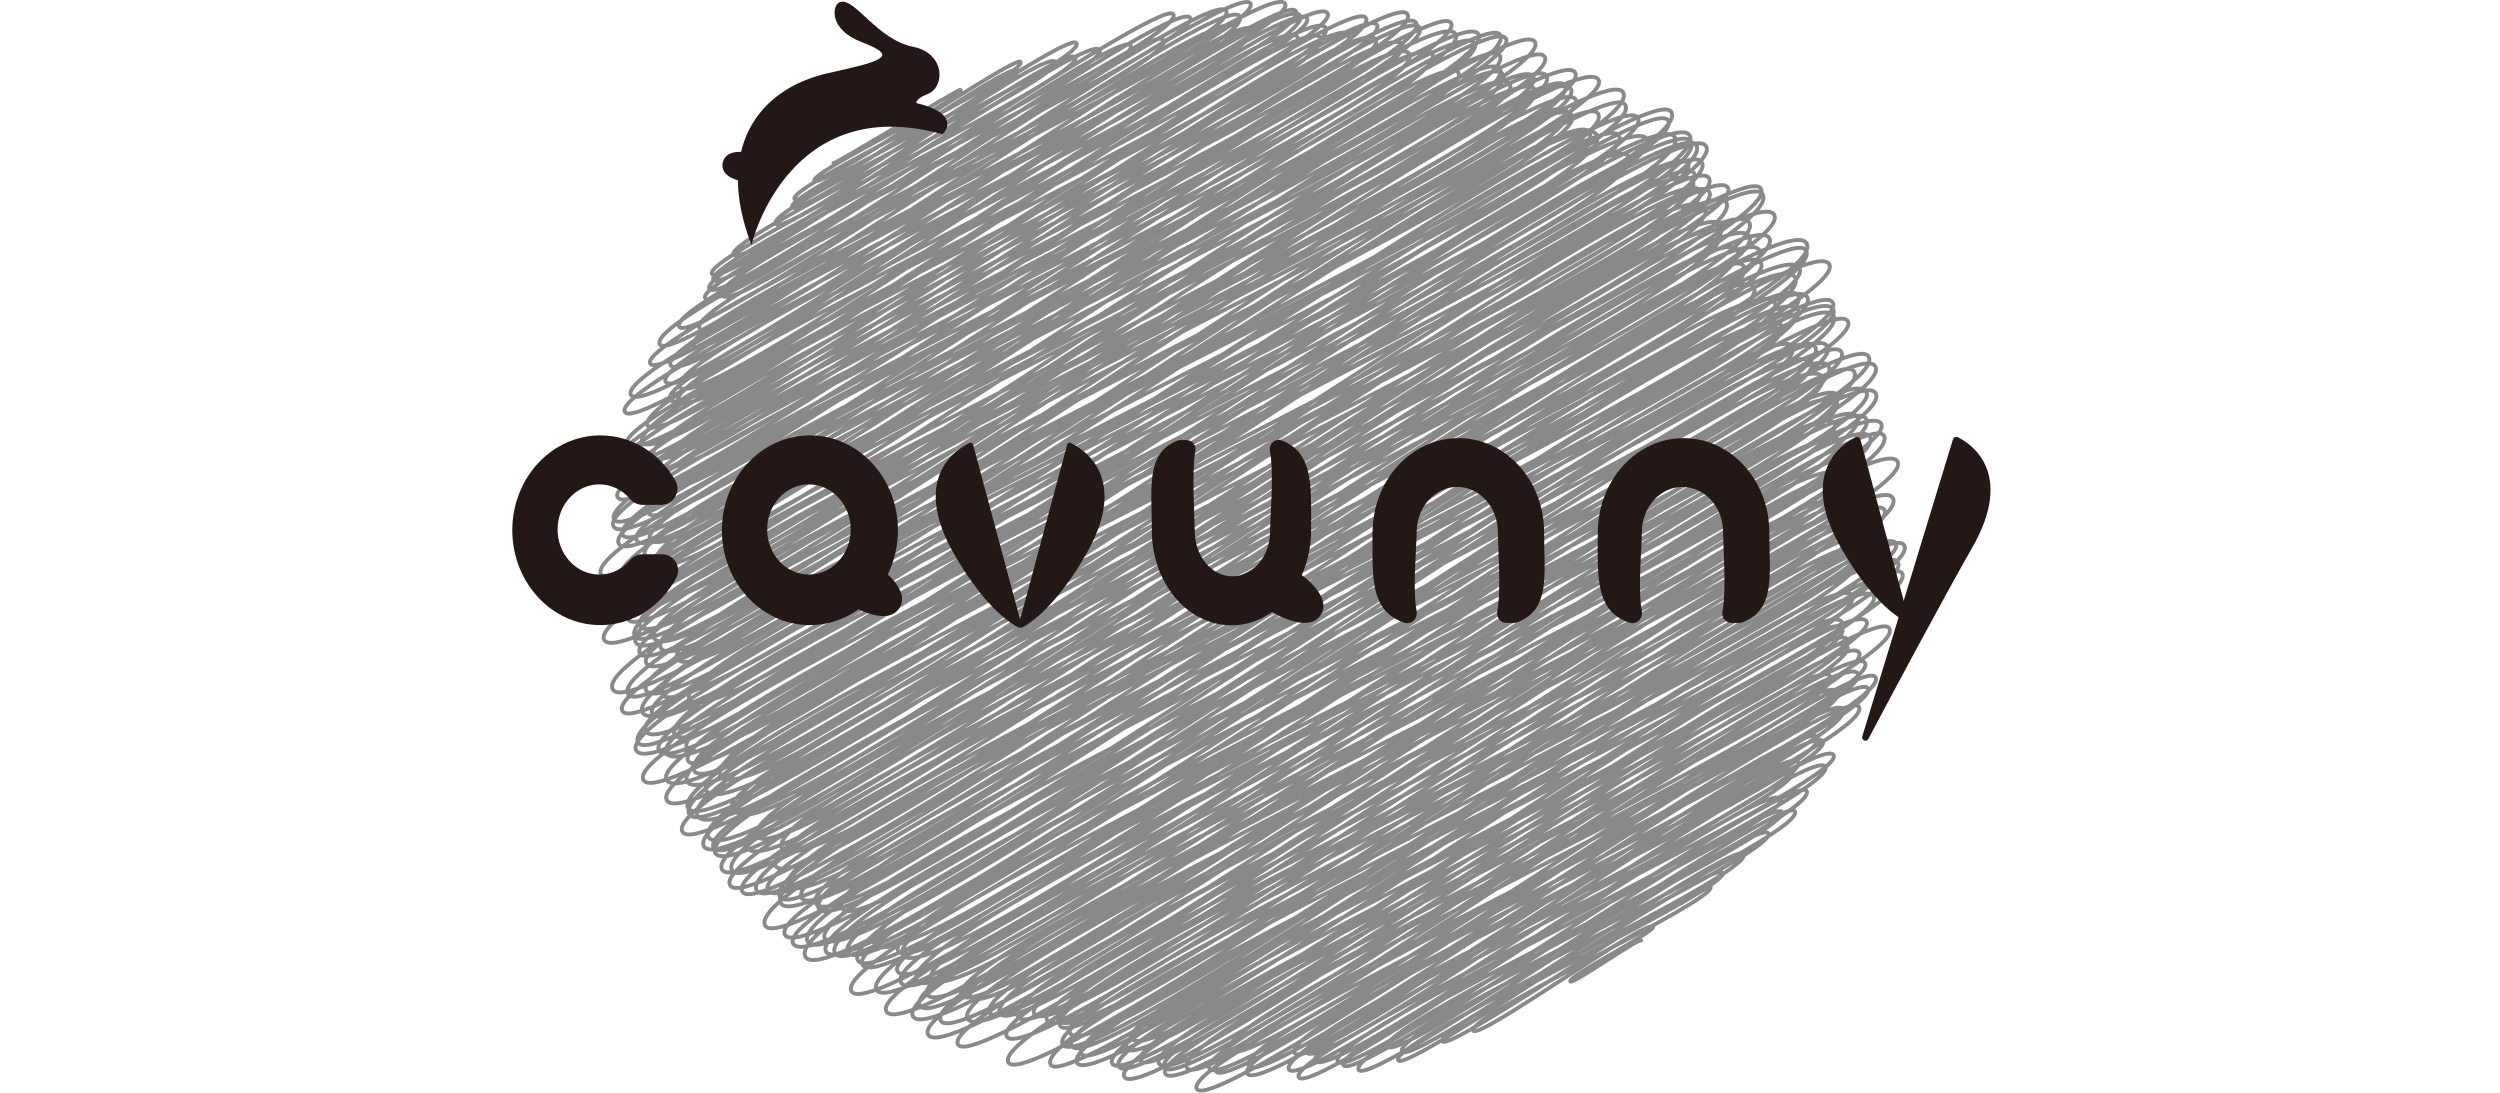
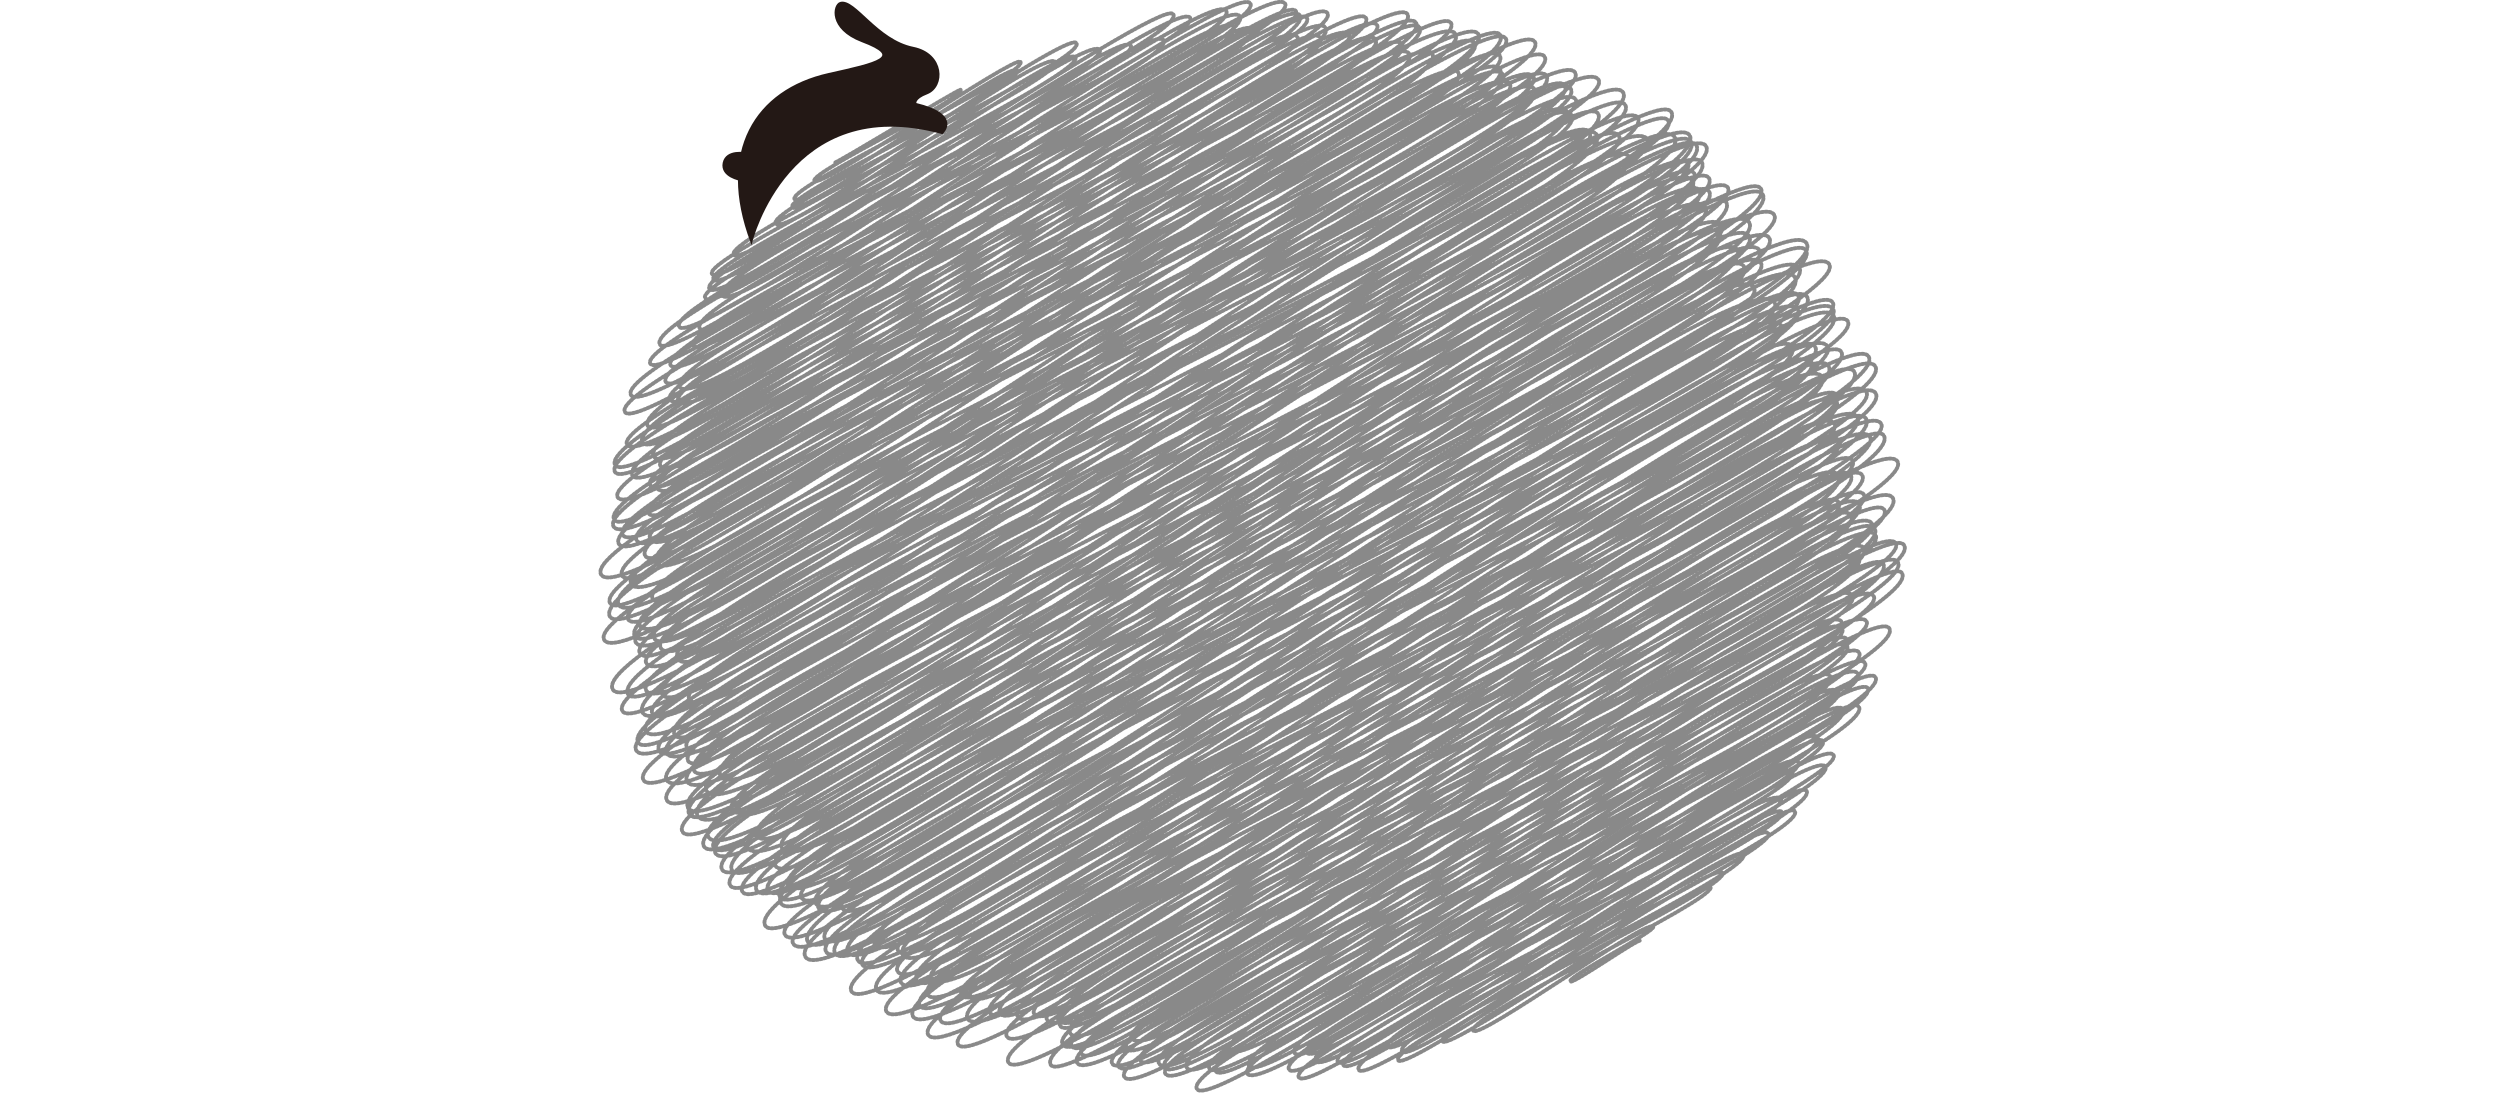
<svg xmlns="http://www.w3.org/2000/svg" version="1.1" id="レイヤー_1" x="0px" y="0px" viewBox="0 0 1281 559.8" style="enable-background:new 0 0 1281 559.8;" xml:space="preserve">
  <style type="text/css">
	.st0{fill:none;stroke:#898989;stroke-width:2;stroke-linecap:round;stroke-linejoin:round;}
	.st1{fill:#231815;stroke:#231815;stroke-miterlimit:10;}
+ 	@keyframes rabbitJump {
+ 		0%, 72%, 100% { transform: translateY(0px); }
+ 		15% { transform: translateY(-22px); }
+ 		30% { transform: translateY(4px); }
+ 		45% { transform: translateY(-12px); }
+ 		60% { transform: translateY(2px); }
+ 	}
+ 	/* Hop from 'a' circle bottom (≈315px below natural pos) to upper-left natural pos */
+ 	@keyframes rabbitRunHeader {
+ 		0%   { transform: translate(-15px, 233px); opacity: 0; }
+ 		5%   { transform: translate(-15px, 233px); opacity: 1; }
+ 		15%  { transform: translate(-13px, 144px); }
+ 		25%  { transform: translate(-10px, 155px); }
+ 		28%  { transform: translate(-10px, 162px); }
+ 		33%  { transform: translate(-10px, 151px); }
+ 		45%  { transform: translate(-8px, 67px); }
+ 		55%  { transform: translate(-5px, 78px); }
+ 		58%  { transform: translate(-5px, 85px); }
+ 		63%  { transform: translate(-5px, 75px); }
+ 		75%  { transform: translate(-3px, -11px); }
+ 		88%  { transform: translate(0px, 4px); }
+ 		93%  { transform: translate(0px, -1px); }
+ 		100% { transform: translate(0px, 0px); }
+ 	}
+ 	#rabbitWrapper {
+ 		animation: rabbitRunHeader 2s linear 3.5s both;
+ 	}
+ 	#rabbit {
+ 		animation: rabbitJump 2.2s cubic-bezier(0.4, 0, 0.2, 1) 5.5s infinite;
+ 		transform-box: fill-box;
+ 		transform-origin: center bottom;
+ 	}
</style>
+   <defs>
+     <clipPath id="textReveal">
+       <rect x="0" y="0" width="0" height="559.8">
+         <animate attributeName="width" from="0" to="1281" dur="2.5s" begin="2.5s" fill="freeze" calcMode="spline" keySplines="0.4 0 0.2 1" keyTimes="0;1" />
+       </rect>
+     </clipPath>
+   </defs>
  <g id="_背景">
-     <path class="st0" d="M427.1,83.6c0.5,0.8,64.6-38.4,65.1-37.6c2.6,4.6-77.5,42.2-74.9,46.7s103.4-64.9,105.6-61   c3.9,6.7-119.5,63.9-115.8,70.3c3.4,5.9,111.1-71.5,114.3-66c3.9,6.8-119.3,63.7-115.5,70.2c4,6.9,141.5-91.3,145.7-84.1   c5.4,9.3-159.2,83.9-154.2,92.5s138.4-91.5,143.4-82.8s-170,89.9-164.9,98.7S545.9,20.7,551,29.4c5.7,9.8-191.6,101.5-186.2,110.9   c5.8,10.1,192.5-125.4,198.7-114.7s-203.9,107.6-198,117.8S595.4-2.8,601.2,7.3C609.2,21.1,356,135,363.5,148   C370,159.3,573.3,12.8,579.4,23.3c6.8,11.8-224.5,118.4-218.1,129.4c7.5,13,241.1-156.5,248.6-143.5c7,12.2-248,128.4-240.1,142.1   C377.4,164.5,589,8.2,596.2,20.6c8.1,14-256.3,132.7-248.2,146.8C355.6,180.7,619.9-9.1,628.3,5.5c9.6,16.7-300.2,153.7-290.2,171   c8.3,14.3,294-189.6,302.6-174.7c8.9,15.4-291.2,150.7-282.2,166.4C367,183,626.3-7.3,635.3,8.4c10,17.4-310.9,162.7-302.1,177.9   c8.5,14.7,290-188.3,299-172.6c9.5,16.5-285.5,148.7-277,163.4S649-14.6,658.5,1.9c9.2,16-324.2,169.1-314.9,185.2   S632.9-0.1,641.7,15.1c9.9,17.2-329,168.8-318.4,187.3C333.6,220.2,655.3-9.4,664,5.7C674.6,24,331.2,178.5,341.1,195.6   c9.8,16.9,314.6-205.7,325-187.6c11.3,19.6-356.4,184.9-345.9,203.1C329.7,227.6,660.1-7.3,669.7,9.3s-332,170.8-321.4,189   S670-10.9,680.2,6.8S333.5,187.7,343.3,204.7C354,223.2,653.7-0.2,664.8,19C675,36.7,337.3,187.9,347.6,205.7   C358.1,224,668.5-4.4,679.2,14.2c12,20.9-359.1,183.6-347.3,204C342.1,235.8,665.6,0.4,676.5,19.3c12.1,21-365.8,190.2-355.2,208.5   C332.6,247.3,689.7-8.3,699.9,9.2c11.9,20.6-383.4,195.4-370.7,217.5c11.1,19.3,351.1-227.8,362-209   c11.3,19.6-388.9,198.2-376,220.6C326.6,258.1,694.9-5.6,705.6,12.8c11.4,19.8-403.5,206.5-390.5,229   C326.9,262.3,709.8-12.5,721.2,7.3c12.7,22-399,204.5-386.3,226.5c12.6,21.8,358.2-234,370-213.6c12.3,21.2-393.2,202-380.9,223.4   C336.3,265,713.5-9.2,725.6,11.7c13,22.5-399,206.6-387.2,227c12.5,21.7,377.3-245,389-224.6c13.2,22.8-423.1,219.6-410.9,240.7   S706,1.1,718.5,22.7s-396.8,206-385.3,225.9C344.7,268.5,732.1-8,743.5,11.8c12.8,22.1-418.9,217.4-406.8,238.3   C350.1,273.4,709.3,5.5,722.1,27.6c13.6,23.5-421,215.1-407.4,238.7C326.7,287.1,732-6.5,745.8,17.4   C760.3,42.6,300.1,245,314.4,269.8c13.9,24,406.3-265,419.5-242.2C747.7,51.5,320.3,242.3,332.3,263   C344.2,283.6,744.1-5.9,757.5,17.5c15.2,26.3-452,232.9-438.4,256.6C332.4,297,742-1.5,755.6,22.1   c13.8,23.8-453.1,231.4-438.5,256.6c13.6,23.6,439-282.6,451.6-260.8C784,44.3,313,254,326.2,276.9C340.7,302,758.5-2.8,771.6,19.8   C785.3,43.6,320.2,254,333.1,276.4c13.5,23.5,401.7-260.9,414.2-239.1C760.8,60.5,293.1,268.6,308,294.4S755.5,5.9,768.5,28.5   c14.8,25.6-452.3,231.4-437.9,256.3C343.6,307.3,773-1.9,786.5,21.5C801,46.6,304,269.4,318.8,295.1   c12.8,22.2,435.8-283.9,449.8-259.7C783.3,61,321.2,262.5,336.2,288.5c14,24.2,420-274.4,433.8-250.5   c15.4,26.8-460.2,237.9-446.6,261.3C338.6,325.6,777.9,5.5,791.5,29.1c14.8,25.5-494,253.7-478.9,280   c12.9,22.4,446.6-290.9,461-266.1S301.5,283,317,309.9c15.3,26.5,454.6-295,468.7-270.6C800,64.1,296.3,287.8,312.5,315.9   c14.7,25.5,466.3-300.7,479.9-277.1c15.8,27.5-471.3,244.8-458,267.9c13.9,24.1,437.2-286.4,451.9-260.9   c15.6,27.1-478,248-464.4,271.6c13.8,23.9,470.9-305.1,485.2-280.2c15.6,27-513,264-497.5,290.7S788.4,20.5,801.9,43.8   c14.7,25.4-488.4,251.9-473.9,277C343.1,347,789.8,19.4,804.9,45.6C819.8,71.5,309.1,298,325.3,326   c14.6,25.3,478.2-312.2,493.8-285.1c14.4,24.9-509.2,260.8-493.3,288.3S793,26,807.4,51c13.9,24.1-487.7,249.4-472.2,276.1   s453.6-294.5,467.7-270c15.6,27.1-490,251.7-475,277.7c14.2,24.7,461.6-303.2,477.5-275.7c14.4,25.3-482.4,246-466.8,273   c16,27.8,477.7-311.4,493.1-284.7c17,29.4-515.2,267.1-500.5,292.5C346.7,366.8,805,34.2,818.9,58.3   C835.4,87,296.8,323.6,314,353.3c15.7,27.2,504.1-325,518.8-299.5C849,81.8,330.7,309,347.2,337.6c15.4,26.6,452.8-295,467.3-269.8   c16.1,27.9-509.1,259.4-492.7,287.9C336,380.4,801.6,40.4,818.2,69.1S316.3,328.3,331.1,353.8c16.1,27.9,493.6-318.7,508.2-293.4   c15.6,27-535.7,277.3-520.4,303.9c14.4,24.9,496.1-320,510.6-294.8c16,27.8-506.2,258.5-490.1,286.4   c15.2,26.4,502.4-323.8,517-298.5c17.9,31-545.1,276.6-527.1,307.8c16.8,29.1,511.3-328.1,525.5-303.4   c15.3,26.5-535.6,277.8-520.5,304c14.9,25.9,493-323.5,509.8-294.4c15.4,26.7-505.4,261.9-490.9,286.9   c16.2,28,466.1-304.8,481.5-278c16.2,28-519.2,267.8-503.8,294.4c16.5,28.5,510.7-333.2,527.3-304.4   c17.4,30.1-548.4,280.4-531.2,310.2c14.8,25.7,522.4-339.6,538.8-311.1c18.5,32.1-556.5,286-539.8,315.1   c17.1,29.7,524.5-339.5,540.4-312c18,31.2-537.5,275-520.7,304.1c14.6,25.2,508.7-327.7,523.5-302.2   C887.4,106,321,355.9,337.7,384.7c16,27.7,520.7-337.2,536.5-309.8c17.5,30.4-548.7,283.2-532.7,311   c17.2,29.8,508.8-327.4,523.4-302.2S336,355.7,352,383.3c16.5,28.9,504.6-326.7,520-300.2c17.9,31.1-558.6,288.4-542.3,316.6   C345.4,427,853.3,63.2,868.1,88.8c16.8,29.1-530.6,274.9-515.5,301.1C367.3,415.3,850,62.7,867.3,92.7s-542.1,278.5-525.7,307   c17.2,29.8,519-334.5,534.1-308.4c16.6,28.8-537.3,273.8-520,303.7c15.6,27.1,500.1-323.3,515.1-297.4   c17,29.5-535.5,273.8-518.7,302.9c17.1,29.6,508.4-328.8,523.7-302.3c16.9,29.2-550.9,282.7-534.1,311.9   C358.4,439,870.2,69.9,885.4,96.2c15.1,26.1-533.6,271.4-516.2,301.5S856.4,76.1,873.8,106.2c17.5,30.3-529.5,268.3-511.8,299   S869.2,77.1,884.5,103.6c18.4,31.9-549.6,279.8-531.9,310.5c16.5,28.5,534.8-343.2,549.7-317.4C919.2,126,335,385.9,353.2,417.2   c16.5,28.5,533.8-345.7,550-317.6c18.5,32.1-563.9,286.9-545.7,318.5S865,85.8,882,115.4c17.4,30.2-548.8,282.3-532.3,310.8   c15.3,26.5,516-333.5,531.4-306.8C898.2,149,360.1,389.2,375,415c15.8,27.3,503.6-331.6,521.3-301   c17.8,30.7-534.7,272.1-517.3,302.1c14.8,25.7,513.6-334.7,530.1-306C925.7,139,346.2,400,363,428.9   C380.5,459.2,879.2,91.5,896.3,121c17.2,29.9-553.2,282.3-535.6,312.7c16.2,28.1,513.7-333.1,529.5-305.7   c17.7,30.6-540,279.6-524.5,306.3S889.7,92.8,906.6,122s-557.2,285.2-540,315.2c16.3,28.2,517.9-338.5,535-308.9   c15.3,26.4-529.2,273.4-513.8,300.1c15.1,26.1,490.7-317.9,505.7-292c17.6,30.5-526,270.9-510.3,298.1   c17.1,29.6,501.9-329.5,519.1-299.7C918,162,352.8,415.8,370,445.6c15.9,27.6,538.2-351.3,555.7-320.9   c18.5,32-568.7,289.9-550.6,321.3c15.2,26.3,535.3-343.8,550.3-317.7c17.3,30-541.6,277-524.7,306.4s481.3-316.2,498-287.4   c16.5,28.6-540.8,278.1-524.6,306.3C389.7,480.7,904.5,107,922,137.3c16.5,28.5-540.2,279.4-524.6,306.4   c15.2,26.4,504.7-332.1,522.3-301.6c18.7,32.4-555.9,286-539.3,314.8c15,26,540.6-349.9,556.9-321.5   c16.3,28.2-567.1,290.5-549.6,320.8c16.4,28.4,504-331.8,521.6-301.2c16.2,28.1-531.2,274.8-515.8,301.3   c15.2,26.4,512-332.4,527.9-304.8c16.6,28.8-533.2,275-517.5,302.2C420,481.5,909.8,124.1,926,152.2   c17.1,29.6-543.7,277.5-526.4,307.4c15.1,26.2,505.4-329.1,521.6-301.1c16.6,28.7-539.1,273.2-521.1,304.3   c16.5,28.5,495.1-326.4,512.6-296C929,195,395.1,433,410.7,460.1c15,26,513.3-331.2,528.4-305.1c16.1,27.8-564.9,288.3-547,319.3   c15.5,26.8,530.3-345.1,547.2-315.9C955,185.6,402.4,435.9,418,462.9c16.9,29.3,504.6-330.4,521.5-301.1   c17,29.4-535.8,276.1-520,303.7c15,26,484.2-313.4,498.8-288c17,29.4-531.4,274.9-516.1,301.5c15.9,27.5,529.8-340.2,544.6-314.4   c15.4,26.6-532.4,271-515.2,300.9c14.5,25.2,482.5-315.5,498.5-287.8c17.5,30.4-539,279.3-523.7,305.8   c16.9,29.2,512.8-335.9,530-306c16.3,28.2-540,274.8-522.5,305.1c16,27.7,497.4-326.1,514.3-296.9c15.1,26.1-521,268.4-505.5,295.3   c15.1,26.2,506.1-326.3,520.8-300.7c16.5,28.6-549.1,278.4-530.8,310c16.6,28.8,507.6-331.5,524.3-302.7   c17.8,30.8-530.4,271.2-513.7,300.1c15.2,26.3,493.8-323.3,510.3-294.6s-523.2,265-505.7,295.4c15.4,26.6,514.2-332.4,529.6-305.8   c17.3,30-539.8,276.5-523,305.4c14.7,25.5,501-323.1,515.6-297.7c17.2,29.8-517.2,267-502,293.3c16.9,29.2,497.1-323.1,512.8-296   c17.2,29.8-539.4,273.1-521.3,304.4c15.3,26.5,487.2-314.7,501.7-289.6c14.9,25.9-514.1,266.4-499.4,291.8   c15.2,26.3,482.9-316.4,499.2-288.2c14.2,24.6-494.9,257-480.9,281.1c14.7,25.4,479.5-315.1,496.1-286.4   c15.6,27-509.7,260.8-493.7,288.5s482.9-314.8,498.5-287.8c17.2,29.8-541.2,278.1-524.8,306.5c15,25.3,488.7-316.9,503.7-291   c14.2,24.5-494.1,256.5-480.1,280.7c15.6,27.1,475.4-312.4,491.8-284S432.5,478.4,449.2,507.3c15,26,491.2-320.1,507-292.7   c17.1,29.7-510.4,261.4-494.5,288.9c15.4,26.7,466.4-302.6,480.8-277.6c14.2,24.6-488.5,249.3-472.8,276.5   c14.9,25.7,478.7-312.2,494.2-285.3c14.6,25.3-501,259.9-486.7,284.5c15.4,26.7,465.2-305.1,481-277.7s-519.3,267.8-504,294.4   c15.4,26.6,497.5-318.6,511.1-295.1c16.9,29.2-504.6,261.1-490.1,286.4c14.6,25.4,460.4-297.3,474-273.7   c15.1,26.2-492.8,253.7-477.9,279.4c14.2,24.6,455.1-298.9,470.8-271.8c16.3,28.3-489.9,250.2-474.3,277.3   c15.3,26.6,467.1-300.5,480.5-277.4c15.6,27-468.9,243.4-455.6,266.5s447.5-290.5,461.5-266.4c15,26-471,242.8-456.9,267.3   c13.6,23.6,459.8-300.7,475-274.3C987.5,262.7,467.2,497.3,482,523c14.1,24.4,445.9-290.1,460.1-265.6   c15.2,26.3-481.3,247.1-466.5,272.8S941.2,229.6,955,253.4c13.9,24-474.2,242.6-459.2,268.6s442.6-288.7,456.9-263.8   c15.3,26.6-459.5,236.6-445.6,260.7c12.8,22.2,427.7-278.6,441.4-254.9c15.1,26.1-450.8,229.8-436.1,255.3   c13,22.5,442.4-290.3,457.5-264.1c16.4,28.4-493,255.8-479,280c12.7,22.1,461.3-296.9,474.6-274c14.3,24.9-458.9,234.1-444,259.8   c13.8,23.9,422.8-278.4,437.7-252.7C972.1,291,517.5,498,529.9,519.5c13.2,22.8,416.7-272.9,430.7-248.6   c15.2,26.4-458.3,236.6-444.7,260.2c13.1,22.6,431.6-280.3,445.1-257c14.2,24.5-436.8,227.1-424.5,248.5   c13.9,24.1,405.3-264.6,418.6-241.7c13.4,23.3-426.4,218.3-412.8,241.8c14.3,24.9,397-259.3,410.1-236.8   c13.7,23.8-423.3,215.2-409.2,239.7c12.4,21.5,415.7-268.9,428.2-247.2c13.3,23.1-468.8,241.6-454.7,266   c12.9,22.3,445.8-287.9,459-265c14.8,25.7-440.9,226.6-427.3,250.1c13.3,23,404.7-261.1,416.6-240.5   c14.4,25-434.1,222.6-420.5,246.2c13,22.5,414.5-270.5,428-247.1c14,24.3-436.4,225.5-423.4,247.9C561,556.6,936.3,283.1,949,305.1   c13.6,23.5-424.8,216-410.6,240.5c11.4,19.7,424.7-271.9,436.2-251.9c14.5,25-433.2,224.2-420.5,246.2   c11.5,19.9,392.8-257.4,406-234.4c12.1,20.9-421.5,215.9-408.2,239.1C564.4,566,931,296.7,943.7,318.7   c12,20.8-374.9,193.8-363.6,213.4c12.4,21.5,352-230.5,363.8-210c11.2,19.3-379,193.7-366.7,215.2c11,19,367.2-239.6,379.2-218.9   C967.7,338,557.7,523.9,569.9,545c11.3,19.6,365.5-236.5,376.5-217.4c11.2,19.5-385.2,198.2-373.2,218.9   c11.1,19.3,362.6-234.1,373.3-215.5c11.2,19.4-372.9,193.7-362.1,212.5c10.4,18.1,372.5-240.9,383.7-221.5   c13.1,22.7-404,209-392,229.8c11.4,19.7,365-237.3,376.5-217.4c11.6,20-370.4,190.3-358.7,210.6c11.5,19.9,333.3-216.9,343.9-198.5   c11.4,19.8-352.2,181.4-341.2,200.5c10.6,18.4,348.5-225.5,359-207.3c11,19.1-369.1,192.1-358.5,210.4   c11.3,19.6,343.6-224.4,354.9-204.9c10.6,18.4-355.7,181.4-343.8,202c10.1,17.5,322.5-211.8,333.6-192.6   c9.4,16.3-322.2,165.6-311.8,183.5C639.9,555.3,951.7,331,961,347c11.4,19.8-351.2,183.3-341.3,200.5   c9.6,16.7,328.5-210.3,337.4-194.8C966.9,369.8,613,531.5,623,548.9c8.9,15.4,312.3-201.1,321.3-185.5   c10.8,18.7-341.6,176.1-331,194.6c9.4,16.3,330.2-211.4,339.2-195.8c10.8,18.7-322.7,166.4-312.6,184   c8.7,15.1,282.6-183.6,291.5-168.3c9.2,16-301.5,156.4-292.3,172.2c9.1,15.8,286.8-184.3,294.9-170.3   c8,13.9-279.7,144.1-270.7,159.7c8,13.9,250.2-162.7,258.1-149S662.1,526.2,669.6,539.3s240.4-158,248.7-143.6   c7.5,13-266.5,137.1-257.8,152.3c7.9,13.7,270.6-175.6,279-161.1c8.1,14-274,141.7-265.4,156.7c7.7,13.3,253.6-164,261.2-150.8   c8.3,14.4-277.7,145.5-269.8,159.2c7.1,12.3,239.3-156,247-142.6c6.8,11.6-234.7,121.3-227,134.6c6.9,11.9,233.6-150.3,240.2-138.7   c8.1,14.1-244.3,128.3-237.3,140.5c6.1,10.6,218.9-139.8,224.7-129.7S704.9,525.9,710.9,536.2c5.8,10.1,203.2-130.2,208.8-120.5   c7.4,12.8-230.9,119.6-223.5,132.5C702.1,558.3,900.3,417,906.1,427c6,10.3-194.1,100.8-187.7,111.8c4.8,8.4,170.2-109.4,175-101.1   c5.9,10.2-182.5,96.1-177,105.6c4.2,7.2,161.5-104.1,166.2-96c4.4,7.7-148.3,77.8-143.4,86.3c3.4,5.8,133.7-85.4,137.3-79.2   c3.8,6.6-125.6,66.6-121.6,73.7c2.8,4.9,89.4-58,92.2-53.2c1.3,2.3-44,25.5-42.5,28c1,1.8,35.4-22.5,36.3-21" />
-     <path class="st1" d="M469.1,53.2c0,0-1.2-2.7,5.9-5.4c8.9-3.5,8.7-20.1-7.1-23.3c-18.8-3.8-30-25.1-37.3-23   c-3.4,1-5.9,13.1,11.1,19.6c21.8,8.2,8.2,11.2-17,16.8c-37.6,8.4-57,39.9-39.7,86c0,0,19-77.2,97.8-55.7   C482.9,68.1,492.8,58.9,469.1,53.2L469.1,53.2z" />
-     <path class="st1" d="M382.3,78.6c0,0-10-2.1-11.5,4.9c-1.4,7,8.7,8.7,8.7,8.7" />
+     <path class="st0" pathLength="1" stroke-dasharray="1" stroke-dashoffset="1" d="M427.1,83.6c0.5,0.8,64.6-38.4,65.1-37.6c2.6,4.6-77.5,42.2-74.9,46.7s103.4-64.9,105.6-61   c3.9,6.7-119.5,63.9-115.8,70.3c3.4,5.9,111.1-71.5,114.3-66c3.9,6.8-119.3,63.7-115.5,70.2c4,6.9,141.5-91.3,145.7-84.1   c5.4,9.3-159.2,83.9-154.2,92.5s138.4-91.5,143.4-82.8s-170,89.9-164.9,98.7S545.9,20.7,551,29.4c5.7,9.8-191.6,101.5-186.2,110.9   c5.8,10.1,192.5-125.4,198.7-114.7s-203.9,107.6-198,117.8S595.4-2.8,601.2,7.3C609.2,21.1,356,135,363.5,148   C370,159.3,573.3,12.8,579.4,23.3c6.8,11.8-224.5,118.4-218.1,129.4c7.5,13,241.1-156.5,248.6-143.5c7,12.2-248,128.4-240.1,142.1   C377.4,164.5,589,8.2,596.2,20.6c8.1,14-256.3,132.7-248.2,146.8C355.6,180.7,619.9-9.1,628.3,5.5c9.6,16.7-300.2,153.7-290.2,171   c8.3,14.3,294-189.6,302.6-174.7c8.9,15.4-291.2,150.7-282.2,166.4C367,183,626.3-7.3,635.3,8.4c10,17.4-310.9,162.7-302.1,177.9   c8.5,14.7,290-188.3,299-172.6c9.5,16.5-285.5,148.7-277,163.4S649-14.6,658.5,1.9c9.2,16-324.2,169.1-314.9,185.2   S632.9-0.1,641.7,15.1c9.9,17.2-329,168.8-318.4,187.3C333.6,220.2,655.3-9.4,664,5.7C674.6,24,331.2,178.5,341.1,195.6   c9.8,16.9,314.6-205.7,325-187.6c11.3,19.6-356.4,184.9-345.9,203.1C329.7,227.6,660.1-7.3,669.7,9.3s-332,170.8-321.4,189   S670-10.9,680.2,6.8S333.5,187.7,343.3,204.7C354,223.2,653.7-0.2,664.8,19C675,36.7,337.3,187.9,347.6,205.7   C358.1,224,668.5-4.4,679.2,14.2c12,20.9-359.1,183.6-347.3,204C342.1,235.8,665.6,0.4,676.5,19.3c12.1,21-365.8,190.2-355.2,208.5   C332.6,247.3,689.7-8.3,699.9,9.2c11.9,20.6-383.4,195.4-370.7,217.5c11.1,19.3,351.1-227.8,362-209   c11.3,19.6-388.9,198.2-376,220.6C326.6,258.1,694.9-5.6,705.6,12.8c11.4,19.8-403.5,206.5-390.5,229   C326.9,262.3,709.8-12.5,721.2,7.3c12.7,22-399,204.5-386.3,226.5c12.6,21.8,358.2-234,370-213.6c12.3,21.2-393.2,202-380.9,223.4   C336.3,265,713.5-9.2,725.6,11.7c13,22.5-399,206.6-387.2,227c12.5,21.7,377.3-245,389-224.6c13.2,22.8-423.1,219.6-410.9,240.7   S706,1.1,718.5,22.7s-396.8,206-385.3,225.9C344.7,268.5,732.1-8,743.5,11.8c12.8,22.1-418.9,217.4-406.8,238.3   C350.1,273.4,709.3,5.5,722.1,27.6c13.6,23.5-421,215.1-407.4,238.7C326.7,287.1,732-6.5,745.8,17.4   C760.3,42.6,300.1,245,314.4,269.8c13.9,24,406.3-265,419.5-242.2C747.7,51.5,320.3,242.3,332.3,263   C344.2,283.6,744.1-5.9,757.5,17.5c15.2,26.3-452,232.9-438.4,256.6C332.4,297,742-1.5,755.6,22.1   c13.8,23.8-453.1,231.4-438.5,256.6c13.6,23.6,439-282.6,451.6-260.8C784,44.3,313,254,326.2,276.9C340.7,302,758.5-2.8,771.6,19.8   C785.3,43.6,320.2,254,333.1,276.4c13.5,23.5,401.7-260.9,414.2-239.1C760.8,60.5,293.1,268.6,308,294.4S755.5,5.9,768.5,28.5   c14.8,25.6-452.3,231.4-437.9,256.3C343.6,307.3,773-1.9,786.5,21.5C801,46.6,304,269.4,318.8,295.1   c12.8,22.2,435.8-283.9,449.8-259.7C783.3,61,321.2,262.5,336.2,288.5c14,24.2,420-274.4,433.8-250.5   c15.4,26.8-460.2,237.9-446.6,261.3C338.6,325.6,777.9,5.5,791.5,29.1c14.8,25.5-494,253.7-478.9,280   c12.9,22.4,446.6-290.9,461-266.1S301.5,283,317,309.9c15.3,26.5,454.6-295,468.7-270.6C800,64.1,296.3,287.8,312.5,315.9   c14.7,25.5,466.3-300.7,479.9-277.1c15.8,27.5-471.3,244.8-458,267.9c13.9,24.1,437.2-286.4,451.9-260.9   c15.6,27.1-478,248-464.4,271.6c13.8,23.9,470.9-305.1,485.2-280.2c15.6,27-513,264-497.5,290.7S788.4,20.5,801.9,43.8   c14.7,25.4-488.4,251.9-473.9,277C343.1,347,789.8,19.4,804.9,45.6C819.8,71.5,309.1,298,325.3,326   c14.6,25.3,478.2-312.2,493.8-285.1c14.4,24.9-509.2,260.8-493.3,288.3S793,26,807.4,51c13.9,24.1-487.7,249.4-472.2,276.1   s453.6-294.5,467.7-270c15.6,27.1-490,251.7-475,277.7c14.2,24.7,461.6-303.2,477.5-275.7c14.4,25.3-482.4,246-466.8,273   c16,27.8,477.7-311.4,493.1-284.7c17,29.4-515.2,267.1-500.5,292.5C346.7,366.8,805,34.2,818.9,58.3   C835.4,87,296.8,323.6,314,353.3c15.7,27.2,504.1-325,518.8-299.5C849,81.8,330.7,309,347.2,337.6c15.4,26.6,452.8-295,467.3-269.8   c16.1,27.9-509.1,259.4-492.7,287.9C336,380.4,801.6,40.4,818.2,69.1S316.3,328.3,331.1,353.8c16.1,27.9,493.6-318.7,508.2-293.4   c15.6,27-535.7,277.3-520.4,303.9c14.4,24.9,496.1-320,510.6-294.8c16,27.8-506.2,258.5-490.1,286.4   c15.2,26.4,502.4-323.8,517-298.5c17.9,31-545.1,276.6-527.1,307.8c16.8,29.1,511.3-328.1,525.5-303.4   c15.3,26.5-535.6,277.8-520.5,304c14.9,25.9,493-323.5,509.8-294.4c15.4,26.7-505.4,261.9-490.9,286.9   c16.2,28,466.1-304.8,481.5-278c16.2,28-519.2,267.8-503.8,294.4c16.5,28.5,510.7-333.2,527.3-304.4   c17.4,30.1-548.4,280.4-531.2,310.2c14.8,25.7,522.4-339.6,538.8-311.1c18.5,32.1-556.5,286-539.8,315.1   c17.1,29.7,524.5-339.5,540.4-312c18,31.2-537.5,275-520.7,304.1c14.6,25.2,508.7-327.7,523.5-302.2   C887.4,106,321,355.9,337.7,384.7c16,27.7,520.7-337.2,536.5-309.8c17.5,30.4-548.7,283.2-532.7,311   c17.2,29.8,508.8-327.4,523.4-302.2S336,355.7,352,383.3c16.5,28.9,504.6-326.7,520-300.2c17.9,31.1-558.6,288.4-542.3,316.6   C345.4,427,853.3,63.2,868.1,88.8c16.8,29.1-530.6,274.9-515.5,301.1C367.3,415.3,850,62.7,867.3,92.7s-542.1,278.5-525.7,307   c17.2,29.8,519-334.5,534.1-308.4c16.6,28.8-537.3,273.8-520,303.7c15.6,27.1,500.1-323.3,515.1-297.4   c17,29.5-535.5,273.8-518.7,302.9c17.1,29.6,508.4-328.8,523.7-302.3c16.9,29.2-550.9,282.7-534.1,311.9   C358.4,439,870.2,69.9,885.4,96.2c15.1,26.1-533.6,271.4-516.2,301.5S856.4,76.1,873.8,106.2c17.5,30.3-529.5,268.3-511.8,299   S869.2,77.1,884.5,103.6c18.4,31.9-549.6,279.8-531.9,310.5c16.5,28.5,534.8-343.2,549.7-317.4C919.2,126,335,385.9,353.2,417.2   c16.5,28.5,533.8-345.7,550-317.6c18.5,32.1-563.9,286.9-545.7,318.5S865,85.8,882,115.4c17.4,30.2-548.8,282.3-532.3,310.8   c15.3,26.5,516-333.5,531.4-306.8C898.2,149,360.1,389.2,375,415c15.8,27.3,503.6-331.6,521.3-301   c17.8,30.7-534.7,272.1-517.3,302.1c14.8,25.7,513.6-334.7,530.1-306C925.7,139,346.2,400,363,428.9   C380.5,459.2,879.2,91.5,896.3,121c17.2,29.9-553.2,282.3-535.6,312.7c16.2,28.1,513.7-333.1,529.5-305.7   c17.7,30.6-540,279.6-524.5,306.3S889.7,92.8,906.6,122s-557.2,285.2-540,315.2c16.3,28.2,517.9-338.5,535-308.9   c15.3,26.4-529.2,273.4-513.8,300.1c15.1,26.1,490.7-317.9,505.7-292c17.6,30.5-526,270.9-510.3,298.1   c17.1,29.6,501.9-329.5,519.1-299.7C918,162,352.8,415.8,370,445.6c15.9,27.6,538.2-351.3,555.7-320.9   c18.5,32-568.7,289.9-550.6,321.3c15.2,26.3,535.3-343.8,550.3-317.7c17.3,30-541.6,277-524.7,306.4s481.3-316.2,498-287.4   c16.5,28.6-540.8,278.1-524.6,306.3C389.7,480.7,904.5,107,922,137.3c16.5,28.5-540.2,279.4-524.6,306.4   c15.2,26.4,504.7-332.1,522.3-301.6c18.7,32.4-555.9,286-539.3,314.8c15,26,540.6-349.9,556.9-321.5   c16.3,28.2-567.1,290.5-549.6,320.8c16.4,28.4,504-331.8,521.6-301.2c16.2,28.1-531.2,274.8-515.8,301.3   c15.2,26.4,512-332.4,527.9-304.8c16.6,28.8-533.2,275-517.5,302.2C420,481.5,909.8,124.1,926,152.2   c17.1,29.6-543.7,277.5-526.4,307.4c15.1,26.2,505.4-329.1,521.6-301.1c16.6,28.7-539.1,273.2-521.1,304.3   c16.5,28.5,495.1-326.4,512.6-296C929,195,395.1,433,410.7,460.1c15,26,513.3-331.2,528.4-305.1c16.1,27.8-564.9,288.3-547,319.3   c15.5,26.8,530.3-345.1,547.2-315.9C955,185.6,402.4,435.9,418,462.9c16.9,29.3,504.6-330.4,521.5-301.1   c17,29.4-535.8,276.1-520,303.7c15,26,484.2-313.4,498.8-288c17,29.4-531.4,274.9-516.1,301.5c15.9,27.5,529.8-340.2,544.6-314.4   c15.4,26.6-532.4,271-515.2,300.9c14.5,25.2,482.5-315.5,498.5-287.8c17.5,30.4-539,279.3-523.7,305.8   c16.9,29.2,512.8-335.9,530-306c16.3,28.2-540,274.8-522.5,305.1c16,27.7,497.4-326.1,514.3-296.9c15.1,26.1-521,268.4-505.5,295.3   c15.1,26.2,506.1-326.3,520.8-300.7c16.5,28.6-549.1,278.4-530.8,310c16.6,28.8,507.6-331.5,524.3-302.7   c17.8,30.8-530.4,271.2-513.7,300.1c15.2,26.3,493.8-323.3,510.3-294.6s-523.2,265-505.7,295.4c15.4,26.6,514.2-332.4,529.6-305.8   c17.3,30-539.8,276.5-523,305.4c14.7,25.5,501-323.1,515.6-297.7c17.2,29.8-517.2,267-502,293.3c16.9,29.2,497.1-323.1,512.8-296   c17.2,29.8-539.4,273.1-521.3,304.4c15.3,26.5,487.2-314.7,501.7-289.6c14.9,25.9-514.1,266.4-499.4,291.8   c15.2,26.3,482.9-316.4,499.2-288.2c14.2,24.6-494.9,257-480.9,281.1c14.7,25.4,479.5-315.1,496.1-286.4   c15.6,27-509.7,260.8-493.7,288.5s482.9-314.8,498.5-287.8c17.2,29.8-541.2,278.1-524.8,306.5c15,25.3,488.7-316.9,503.7-291   c14.2,24.5-494.1,256.5-480.1,280.7c15.6,27.1,475.4-312.4,491.8-284S432.5,478.4,449.2,507.3c15,26,491.2-320.1,507-292.7   c17.1,29.7-510.4,261.4-494.5,288.9c15.4,26.7,466.4-302.6,480.8-277.6c14.2,24.6-488.5,249.3-472.8,276.5   c14.9,25.7,478.7-312.2,494.2-285.3c14.6,25.3-501,259.9-486.7,284.5c15.4,26.7,465.2-305.1,481-277.7s-519.3,267.8-504,294.4   c15.4,26.6,497.5-318.6,511.1-295.1c16.9,29.2-504.6,261.1-490.1,286.4c14.6,25.4,460.4-297.3,474-273.7   c15.1,26.2-492.8,253.7-477.9,279.4c14.2,24.6,455.1-298.9,470.8-271.8c16.3,28.3-489.9,250.2-474.3,277.3   c15.3,26.6,467.1-300.5,480.5-277.4c15.6,27-468.9,243.4-455.6,266.5s447.5-290.5,461.5-266.4c15,26-471,242.8-456.9,267.3   c13.6,23.6,459.8-300.7,475-274.3C987.5,262.7,467.2,497.3,482,523c14.1,24.4,445.9-290.1,460.1-265.6   c15.2,26.3-481.3,247.1-466.5,272.8S941.2,229.6,955,253.4c13.9,24-474.2,242.6-459.2,268.6s442.6-288.7,456.9-263.8   c15.3,26.6-459.5,236.6-445.6,260.7c12.8,22.2,427.7-278.6,441.4-254.9c15.1,26.1-450.8,229.8-436.1,255.3   c13,22.5,442.4-290.3,457.5-264.1c16.4,28.4-493,255.8-479,280c12.7,22.1,461.3-296.9,474.6-274c14.3,24.9-458.9,234.1-444,259.8   c13.8,23.9,422.8-278.4,437.7-252.7C972.1,291,517.5,498,529.9,519.5c13.2,22.8,416.7-272.9,430.7-248.6   c15.2,26.4-458.3,236.6-444.7,260.2c13.1,22.6,431.6-280.3,445.1-257c14.2,24.5-436.8,227.1-424.5,248.5   c13.9,24.1,405.3-264.6,418.6-241.7c13.4,23.3-426.4,218.3-412.8,241.8c14.3,24.9,397-259.3,410.1-236.8   c13.7,23.8-423.3,215.2-409.2,239.7c12.4,21.5,415.7-268.9,428.2-247.2c13.3,23.1-468.8,241.6-454.7,266   c12.9,22.3,445.8-287.9,459-265c14.8,25.7-440.9,226.6-427.3,250.1c13.3,23,404.7-261.1,416.6-240.5   c14.4,25-434.1,222.6-420.5,246.2c13,22.5,414.5-270.5,428-247.1c14,24.3-436.4,225.5-423.4,247.9C561,556.6,936.3,283.1,949,305.1   c13.6,23.5-424.8,216-410.6,240.5c11.4,19.7,424.7-271.9,436.2-251.9c14.5,25-433.2,224.2-420.5,246.2   c11.5,19.9,392.8-257.4,406-234.4c12.1,20.9-421.5,215.9-408.2,239.1C564.4,566,931,296.7,943.7,318.7   c12,20.8-374.9,193.8-363.6,213.4c12.4,21.5,352-230.5,363.8-210c11.2,19.3-379,193.7-366.7,215.2c11,19,367.2-239.6,379.2-218.9   C967.7,338,557.7,523.9,569.9,545c11.3,19.6,365.5-236.5,376.5-217.4c11.2,19.5-385.2,198.2-373.2,218.9   c11.1,19.3,362.6-234.1,373.3-215.5c11.2,19.4-372.9,193.7-362.1,212.5c10.4,18.1,372.5-240.9,383.7-221.5   c13.1,22.7-404,209-392,229.8c11.4,19.7,365-237.3,376.5-217.4c11.6,20-370.4,190.3-358.7,210.6c11.5,19.9,333.3-216.9,343.9-198.5   c11.4,19.8-352.2,181.4-341.2,200.5c10.6,18.4,348.5-225.5,359-207.3c11,19.1-369.1,192.1-358.5,210.4   c11.3,19.6,343.6-224.4,354.9-204.9c10.6,18.4-355.7,181.4-343.8,202c10.1,17.5,322.5-211.8,333.6-192.6   c9.4,16.3-322.2,165.6-311.8,183.5C639.9,555.3,951.7,331,961,347c11.4,19.8-351.2,183.3-341.3,200.5   c9.6,16.7,328.5-210.3,337.4-194.8C966.9,369.8,613,531.5,623,548.9c8.9,15.4,312.3-201.1,321.3-185.5   c10.8,18.7-341.6,176.1-331,194.6c9.4,16.3,330.2-211.4,339.2-195.8c10.8,18.7-322.7,166.4-312.6,184   c8.7,15.1,282.6-183.6,291.5-168.3c9.2,16-301.5,156.4-292.3,172.2c9.1,15.8,286.8-184.3,294.9-170.3   c8,13.9-279.7,144.1-270.7,159.7c8,13.9,250.2-162.7,258.1-149S662.1,526.2,669.6,539.3s240.4-158,248.7-143.6   c7.5,13-266.5,137.1-257.8,152.3c7.9,13.7,270.6-175.6,279-161.1c8.1,14-274,141.7-265.4,156.7c7.7,13.3,253.6-164,261.2-150.8   c8.3,14.4-277.7,145.5-269.8,159.2c7.1,12.3,239.3-156,247-142.6c6.8,11.6-234.7,121.3-227,134.6c6.9,11.9,233.6-150.3,240.2-138.7   c8.1,14.1-244.3,128.3-237.3,140.5c6.1,10.6,218.9-139.8,224.7-129.7S704.9,525.9,710.9,536.2c5.8,10.1,203.2-130.2,208.8-120.5   c7.4,12.8-230.9,119.6-223.5,132.5C702.1,558.3,900.3,417,906.1,427c6,10.3-194.1,100.8-187.7,111.8c4.8,8.4,170.2-109.4,175-101.1   c5.9,10.2-182.5,96.1-177,105.6c4.2,7.2,161.5-104.1,166.2-96c4.4,7.7-148.3,77.8-143.4,86.3c3.4,5.8,133.7-85.4,137.3-79.2   c3.8,6.6-125.6,66.6-121.6,73.7c2.8,4.9,89.4-58,92.2-53.2c1.3,2.3-44,25.5-42.5,28c1,1.8,35.4-22.5,36.3-21">
+       <animate attributeName="stroke-dashoffset" from="1" to="0" dur="4.5s" fill="freeze" calcMode="spline" keySplines="0.4 0 0.2 1" keyTimes="0;1" />
+     </path>
+     <g id="rabbit">
+       <path class="st1" d="M469.1,53.2c0,0-1.2-2.7,5.9-5.4c8.9-3.5,8.7-20.1-7.1-23.3c-18.8-3.8-30-25.1-37.3-23   c-3.4,1-5.9,13.1,11.1,19.6c21.8,8.2,8.2,11.2-17,16.8c-37.6,8.4-57,39.9-39.7,86c0,0,19-77.2,97.8-55.7   C482.9,68.1,492.8,58.9,469.1,53.2L469.1,53.2z" />
+       <path class="st1" d="M382.3,78.6c0,0-10-2.1-11.5,4.9c-1.4,7,8.7,8.7,8.7,8.7" />
+     </g>
  </g>
-   <g id="_文字_">
+   <g id="_文字_" clip-path="url(#textReveal)">
    <path class="st1" d="M489.4,283.8c15.1,26.3,28.2,34.9,32.5,37.2c0.6,0.3,1.2-0.2,1-0.8l-24.8-92.3c-0.1-0.4-0.6-0.7-1-0.5   C492.2,229.6,466.3,243.7,489.4,283.8L489.4,283.8z" />
    <path class="st1" d="M547.3,227.9l-24.8,92.3c-0.2,0.6,0.5,1.2,1.1,0.9c4.3-2.3,17.3-11,32.4-37.2c23.1-40.1-2.7-54.2-7.7-56.5   C547.9,227.2,547.4,227.4,547.3,227.9z" />
    <path class="st1" d="M446.9,288.8l-12.2,20c0,0,19.5,12.6,25.8,2.4S446.8,288.8,446.9,288.8L446.9,288.8z" />
    <path class="st1" d="M339.2,284.5h-10c-2.3,0-4.5,1-6,2.8c-4,4.7-9.7,7.6-16.1,7.6c-12.1,0-21.9-10.6-21.9-23.6s9.8-23.6,21.9-23.6   c6.4,0,12.2,3,16.2,7.7c1.5,1.8,3.7,2.8,6,2.8h9.4c6,0,9.9-6.5,6.9-11.7c-7.8-13.8-21.9-22.9-38-22.9c-24.6,0-44.6,21.6-44.6,48.1   c0,26.5,20,48.1,44.6,48.1c16.4,0,30.7-9.5,38.4-23.8C348.9,290.8,345.1,284.5,339.2,284.5L339.2,284.5z" />
    <path class="st1" d="M943.9,280.7c14,24.4,26.3,33.6,31.4,36.6c0.9,0.6,2.1-0.3,1.8-1.4l-24.3-90.6c-0.2-0.7-1-1.1-1.7-0.8   C945,227.4,921.6,241.9,943.9,280.7L943.9,280.7z" />
    <path class="st1" d="M1001.2,225.2l-46.5,152.3c-0.4,1.4,1.5,2.2,2.2,0.9c11.9-22.5,39-73.2,53.1-97.8c22.4-38.9-1.3-53.4-7.2-56.2   C1002.2,224.1,1001.4,224.5,1001.2,225.2L1001.2,225.2z" />
    <path class="st1" d="M415,223.6c-24.6,0-44.6,21.6-44.6,48.1s20,48.1,44.6,48.1s44.6-21.5,44.6-48.1S439.6,223.6,415,223.6   L415,223.6z M414.5,294.9c-12.1,0-21.9-10.6-21.9-23.6s9.8-23.6,21.9-23.6s21.9,10.6,21.9,23.6S426.6,294.9,414.5,294.9z" />
    <path class="st1" d="M662.8,292.3l-12.2,20c0,0,19.5,12.6,25.8,2.4S662.8,292.3,662.8,292.3z" />
    <path class="st1" d="M747.3,225c-24,0-43.5,21.5-43.5,48.1c0,21.8-1.6,39.6,15.9,45.5c0.5,0.1,0.9,0.2,1.4,0.2l0,0   c2.8,0,4.8-2.7,4.3-5.5c-2.2-10.9,0-33.9,0-40.7c0-13,9.6-23.6,21.3-23.6s21.3,10.6,21.3,23.6c0,6.2,1.8,29.8-0.3,40.8   c-0.5,2.8,1.5,5.3,4.3,5.3h3.4c0.5,0,1-0.1,1.5-0.2c17.2-6.1,13.8-24,13.8-45.5C790.8,246.5,771.3,225,747.3,225L747.3,225z" />
    <path class="st1" d="M862.7,225c-24,0-43.5,21.5-43.5,48.1c0,21.8-1.6,39.6,15.9,45.5c0.5,0.1,0.9,0.2,1.4,0.2l0,0   c2.8,0,4.8-2.7,4.3-5.5c-2.2-10.9,0-33.9,0-40.7c0-13,9.6-23.6,21.3-23.6s21.3,10.6,21.3,23.6c0,6.2,1.8,29.8-0.3,40.8   c-0.5,2.8,1.5,5.3,4.3,5.3h3.4c0.5,0,1-0.1,1.5-0.2c17.2-6.1,13.8-24,13.8-45.5C906.2,246.5,886.7,225,862.7,225L862.7,225z" />
    <path class="st1" d="M655.2,225.9L655.2,225.9c-2.6,0-4.5,2.4-4,5.1c2.2,10.8,0.1,34.3,0.1,41.2c0,13-8.8,23.6-19.8,23.6   s-19.8-10.6-19.8-23.6c0-6.3-1.7-30.4,0.3-41.3c0.5-2.6-1.5-4.9-4-4.9h-3.1c-0.5,0-1,0.1-1.5,0.3c-15.9,6.2-12.7,24-12.7,45.5   c0,26.6,18,48.1,40.3,48.1s40.3-21.5,40.3-48.1c0-21.8,1.5-39.6-14.7-45.6C656.1,226,655.7,225.9,655.2,225.9L655.2,225.9z" />
  </g>
</svg>
